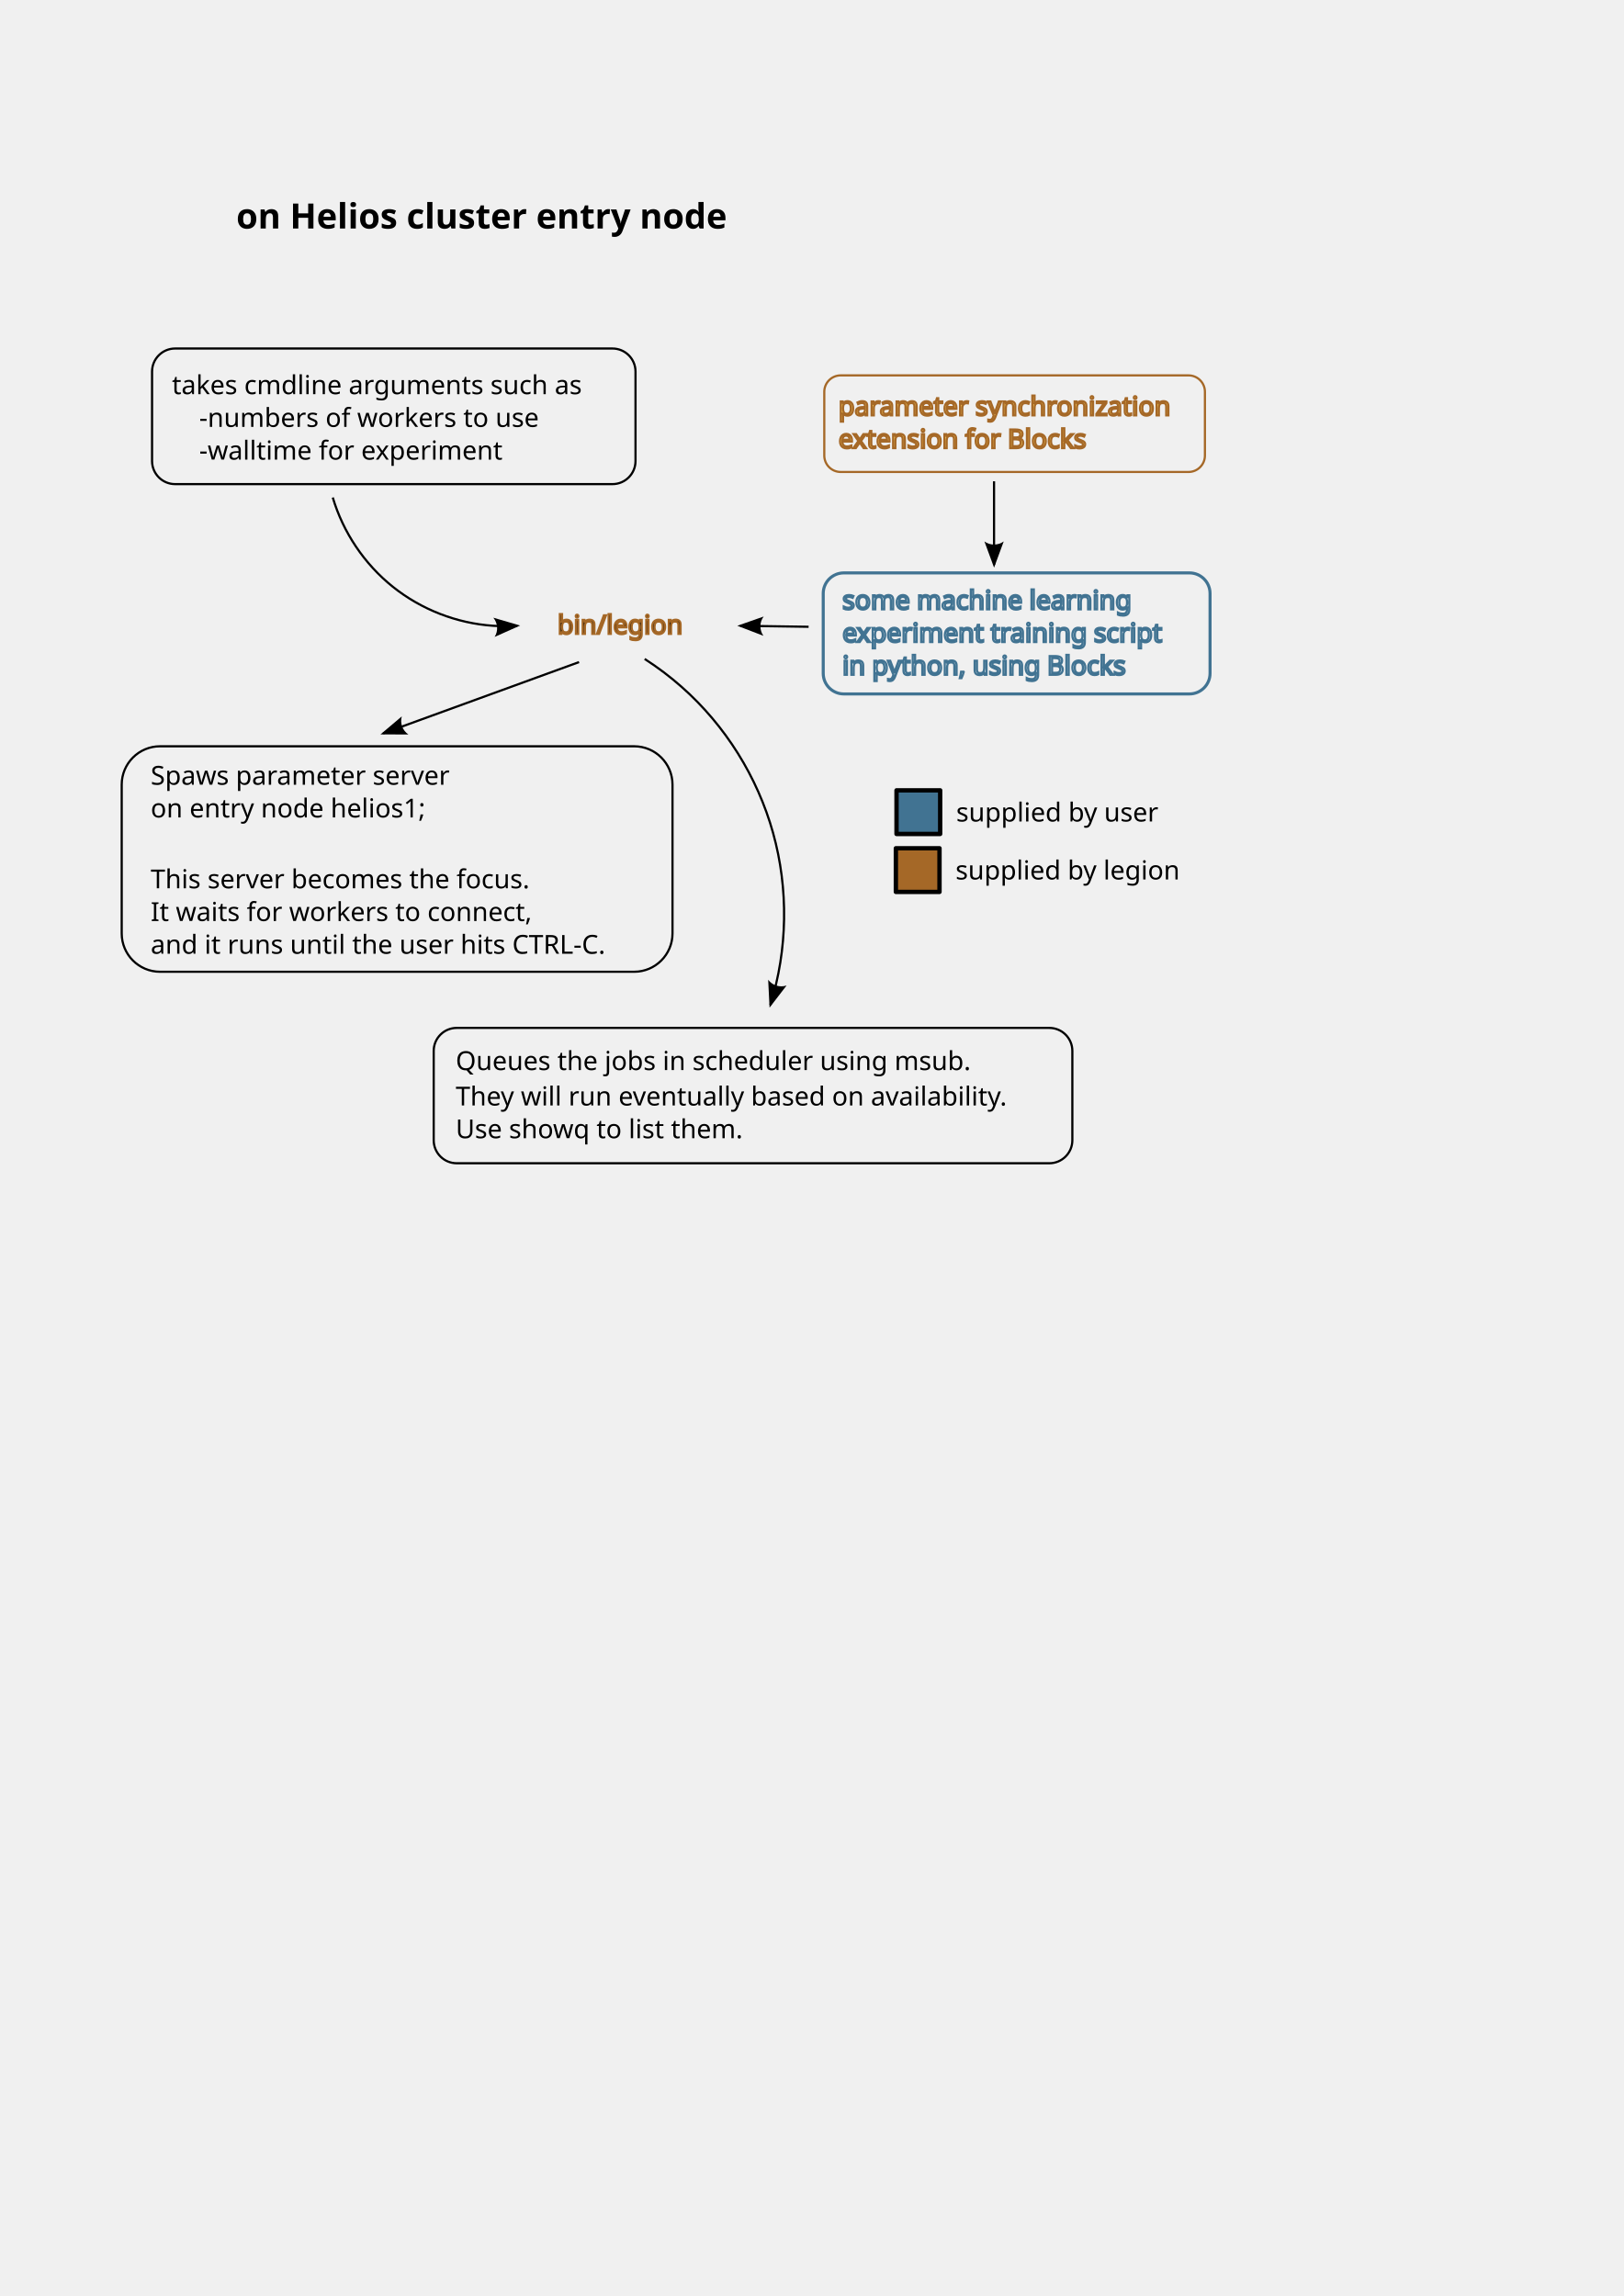
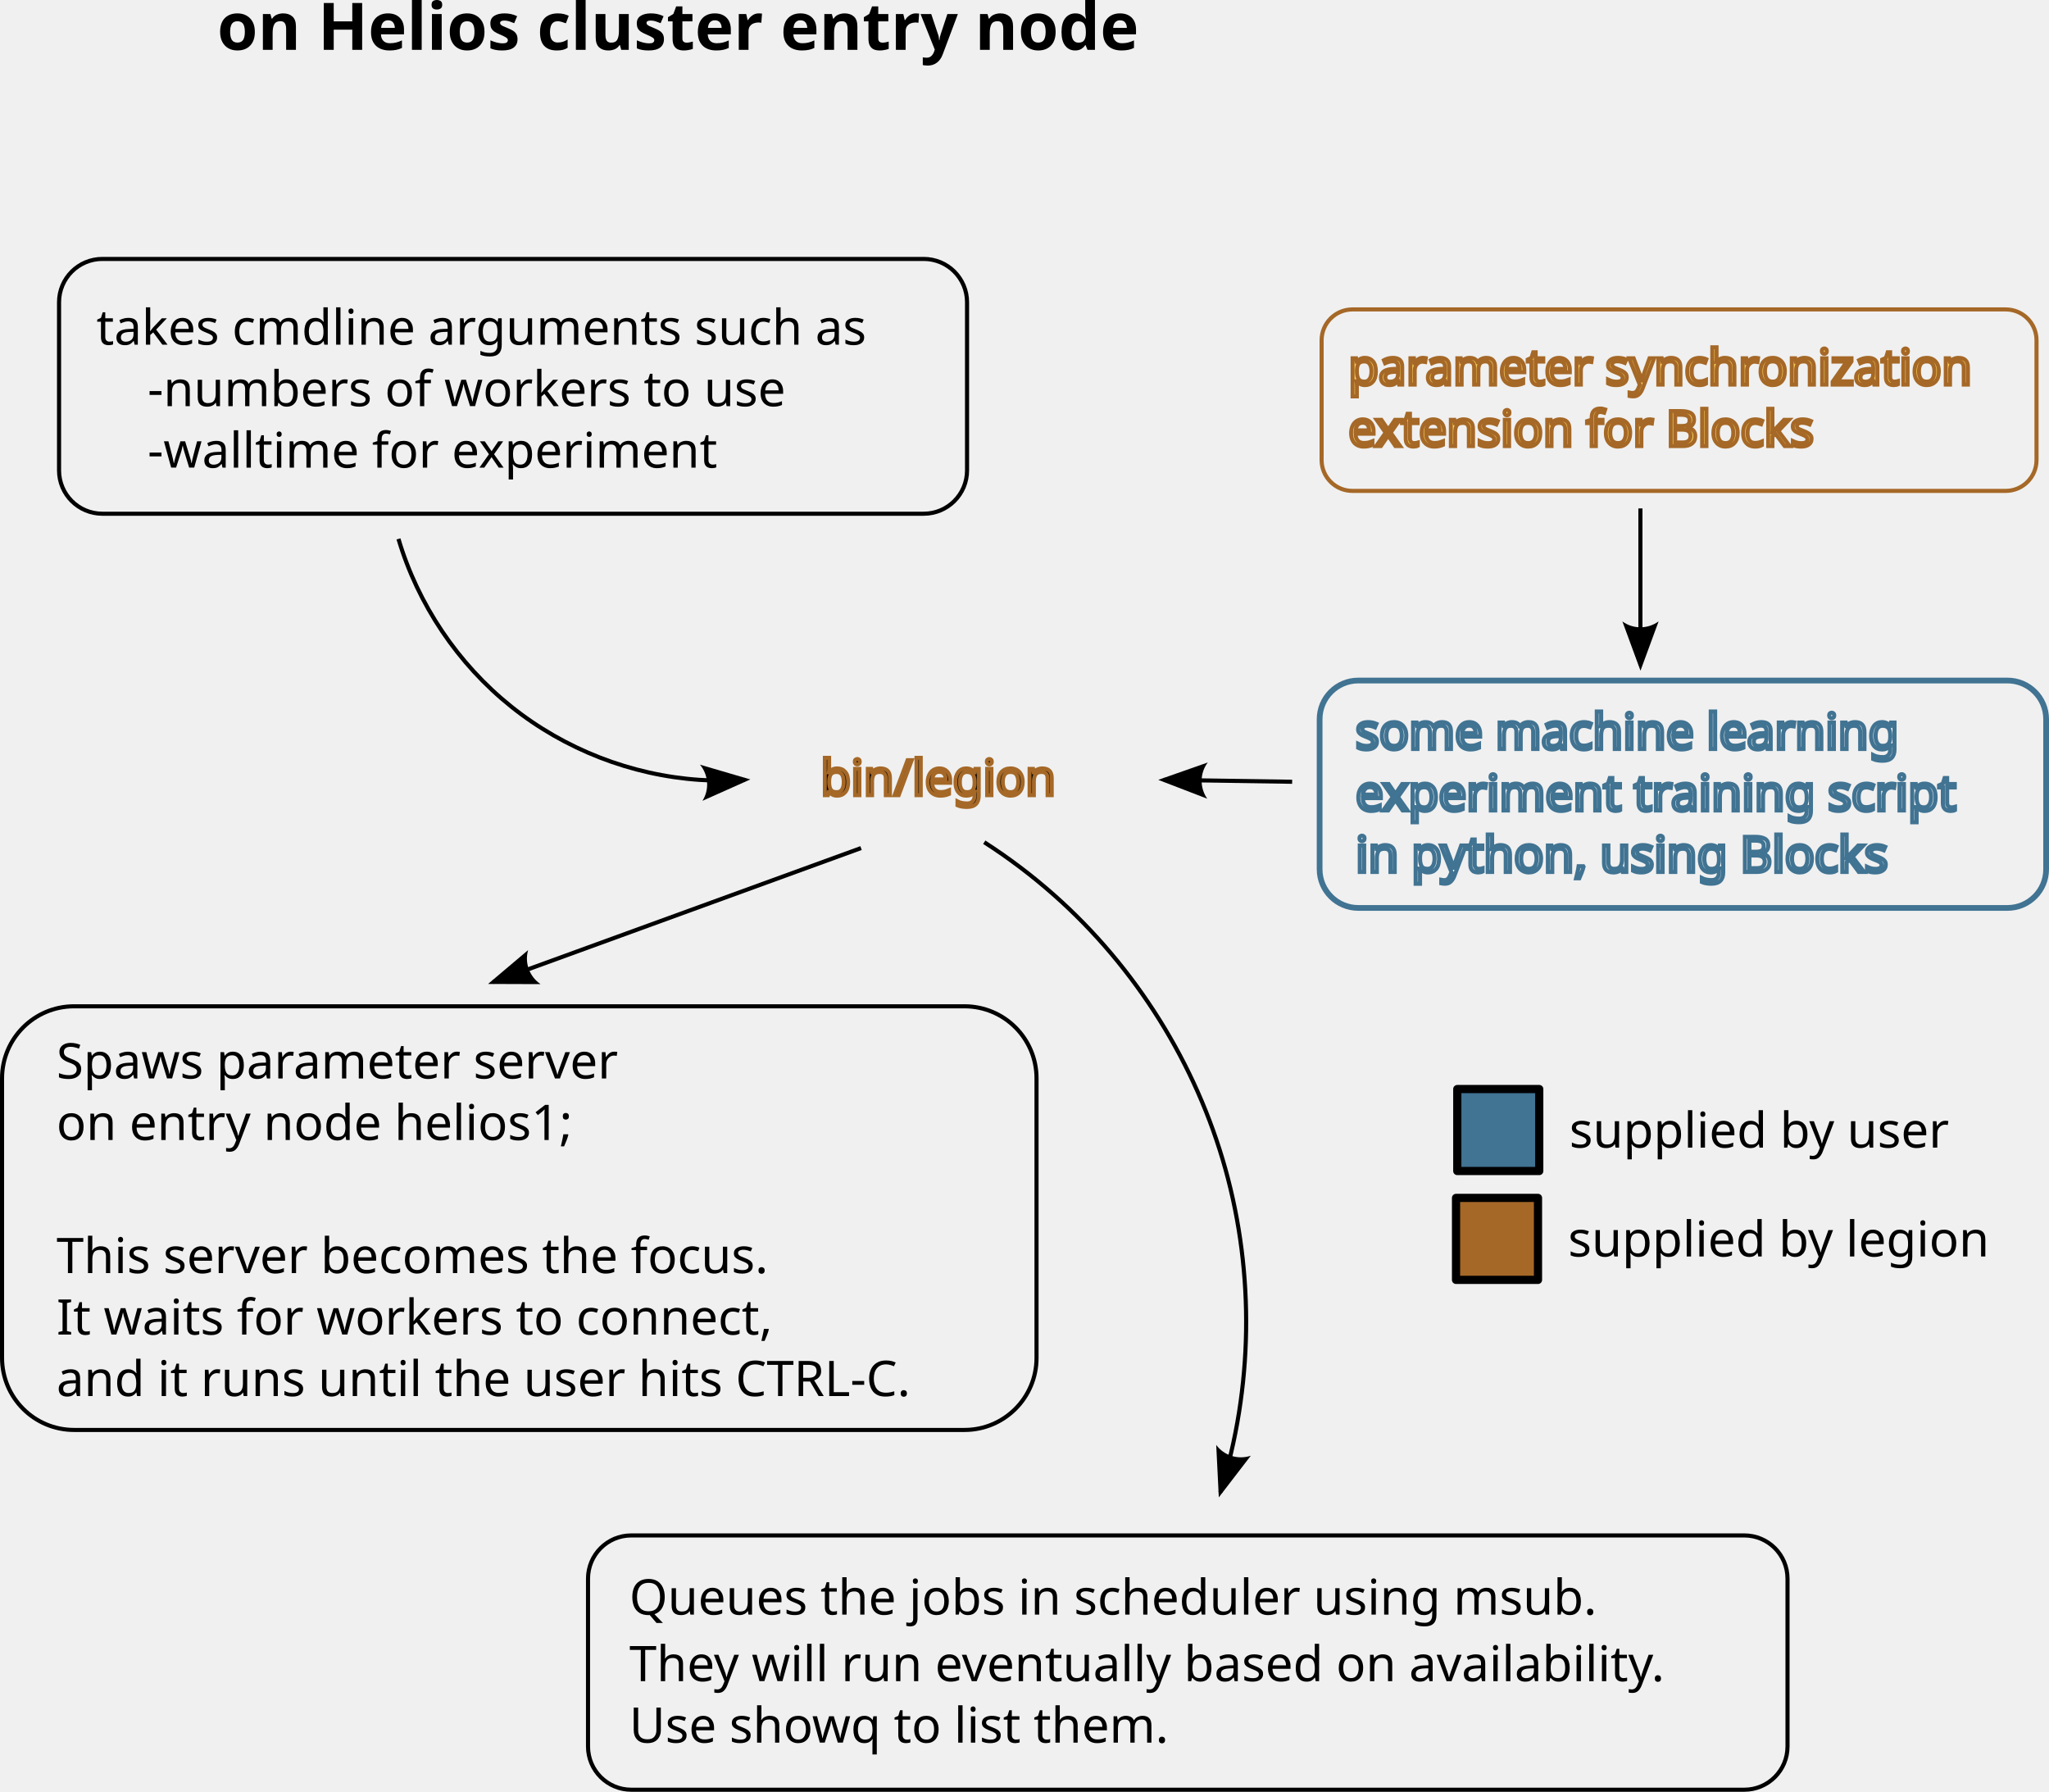
- <svg xmlns="http://www.w3.org/2000/svg" width="744.094" height="1052.362" id="svg2" version="1.1">
+ <svg xmlns="http://www.w3.org/2000/svg" width="499.951" height="437.101" id="svg2" version="1.1">
  <defs id="defs4">
-     <marker orient="auto" refY="0.0" refX="0.0" id="Arrow2Lend" style="overflow:visible;">
-       <path id="path3900" style="fill-rule:evenodd;stroke-width:0.625;stroke-linejoin:round;" d="M 8.719,4.034 L -2.207,0.016 L 8.719,-4.002 C 6.973,-1.63 6.983,1.616 8.719,4.034 z " transform="scale(1.1) rotate(180) translate(1,0)" />
+     <marker orient="auto" refY="0" refX="0" id="Arrow2Lend" style="overflow:visible">
+       <path id="path3900" style="fill-rule:evenodd;stroke-width:0.625;stroke-linejoin:round" d="M 8.719,4.034 -2.207,0.016 8.719,-4.002 c -1.745,2.372 -1.735,5.617 -6e-7,8.035 z" transform="matrix(-1.1,0,0,-1.1,-1.1,0)" />
    </marker>
-     <marker orient="auto" refY="0.0" refX="0.0" id="Arrow1Lend" style="overflow:visible;">
-       <path id="path3882" d="M 0.0,0.0 L 5.0,-5.0 L -12.5,0.0 L 5.0,5.0 L 0.0,0.0 z " style="fill-rule:evenodd;stroke:#000000;stroke-width:1.0pt;" transform="scale(0.8) rotate(180) translate(12.5,0)" />
+     <marker orient="auto" refY="0" refX="0" id="Arrow1Lend" style="overflow:visible">
+       <path id="path3882" d="M 0,0 5,-5 -12.5,0 5,5 0,0 z" style="fill-rule:evenodd;stroke:#000000;stroke-width:1pt" transform="matrix(-0.8,0,0,-0.8,-10,0)" />
    </marker>
  </defs>
-   <g id="layer1">
+   <g id="layer1" transform="translate(-55.27628,-96.57206)">
    <text xml:space="preserve" style="font-size:12px;font-style:normal;font-weight:normal;line-height:125%;letter-spacing:0px;word-spacing:0px;fill:#000000;fill-opacity:1;stroke:none;font-family:Sans" x="108.271" y="89.741" id="text2985">
      <tspan id="tspan2987" x="108.271" y="89.741" />
-       <tspan x="108.271" y="104.741" id="tspan2989" style="font-weight:bold;-inkscape-font-specification:Sans Bold;font-size:16px">on Helios cluster entry node</tspan>
+       <tspan x="108.271" y="108.728" id="tspan2989" style="font-size:16px;font-weight:bold;-inkscape-font-specification:Sans Bold">on Helios cluster entry node</tspan>
    </text>
-     <text xml:space="preserve" style="font-size:12px;font-style:normal;font-weight:normal;line-height:125%;letter-spacing:0px;word-spacing:0px;fill:#000000;fill-opacity:1;stroke:#a56827;font-family:Sans;stroke-width:0.957;stroke-miterlimit:4;stroke-dasharray:none;stroke-opacity:1" x="255.515" y="290.561" id="text2991">
-       <tspan id="tspan2993" x="255.515" y="290.561" style="font-style:normal;font-variant:normal;font-weight:normal;font-stretch:normal;font-family:Courier 10 Pitch;-inkscape-font-specification:Courier 10 Pitch;stroke-width:0.957;stroke-miterlimit:4;stroke-dasharray:none;stroke:#a56827;stroke-opacity:1">bin/legion</tspan>
+     <text xml:space="preserve" style="font-size:12px;font-style:normal;font-weight:normal;line-height:125%;letter-spacing:0px;word-spacing:0px;fill:#000000;fill-opacity:1;stroke:#a56827;stroke-width:0.957;stroke-miterlimit:4;stroke-opacity:1;stroke-dasharray:none;font-family:Sans" x="255.515" y="290.561" id="text2991">
+       <tspan id="tspan2993" x="255.515" y="290.561" style="font-style:normal;font-variant:normal;font-weight:normal;font-stretch:normal;stroke:#a56827;stroke-width:0.957;stroke-miterlimit:4;stroke-opacity:1;stroke-dasharray:none;font-family:Courier 10 Pitch;-inkscape-font-specification:Courier 10 Pitch">bin/legion</tspan>
    </text>
    <text xml:space="preserve" style="font-size:12px;font-style:normal;font-weight:normal;line-height:125%;letter-spacing:0px;word-spacing:0px;fill:#ffffff;fill-opacity:1;stroke:#417392;stroke-opacity:1;font-family:Sans" x="386.045" y="279.276" id="text2995">
      <tspan x="386.045" y="279.276" id="tspan2999">some machine learning</tspan>
      <tspan x="386.045" y="294.276" id="tspan5678">experiment training script</tspan>
      <tspan x="386.045" y="309.276" id="tspan5684">in python, using Blocks</tspan>
    </text>
    <rect style="fill:#ffffff;fill-opacity:0;stroke:#417392;stroke-width:1.399;stroke-linejoin:round;stroke-miterlimit:4;stroke-opacity:1;stroke-dasharray:none;stroke-dashoffset:0" id="rect3005" width="177.268" height="55.475" x="377.26" y="262.586" ry="9.434" />
    <text xml:space="preserve" style="font-size:12px;font-style:normal;font-weight:normal;line-height:125%;letter-spacing:0px;word-spacing:0px;fill:#000000;fill-opacity:1;stroke:none;font-family:Sans" x="78.806" y="180.661" id="text3775">
      <tspan id="tspan3777" x="78.806" y="180.661">takes cmdline arguments such as</tspan>
      <tspan x="78.806" y="195.661" id="tspan3781">    -numbers of workers to use</tspan>
      <tspan x="78.806" y="210.661" id="tspan3779">    -walltime for experiment</tspan>
    </text>
-     <text xml:space="preserve" style="font-size:12px;font-style:normal;font-weight:normal;line-height:125%;letter-spacing:0px;word-spacing:0px;fill:#fbc94a;fill-opacity:0.914;stroke:#a56827;font-family:Sans;stroke-width:0.957;stroke-miterlimit:4;stroke-dasharray:none;stroke-opacity:1" x="384.28" y="190.408" id="text3783">
+     <text xml:space="preserve" style="font-size:12px;font-style:normal;font-weight:normal;line-height:125%;letter-spacing:0px;word-spacing:0px;fill:#fbc94a;fill-opacity:0.914;stroke:#a56827;stroke-width:0.957;stroke-miterlimit:4;stroke-opacity:1;stroke-dasharray:none;font-family:Sans" x="384.28" y="190.408" id="text3783">
      <tspan id="tspan3785" x="384.28" y="190.408">parameter synchronization</tspan>
      <tspan x="384.28" y="205.408" id="tspan3787">extension for Blocks</tspan>
    </text>
    <rect ry="7.529" y="172.055" x="377.744" height="44.271" width="174.437" id="rect3789" style="fill:#787878;fill-opacity:0;stroke:#a56827;stroke-width:1;stroke-linejoin:round;stroke-miterlimit:4;stroke-opacity:1;stroke-dasharray:none;stroke-dashoffset:0" />
    <text xml:space="preserve" style="font-size:20px;font-style:normal;font-weight:normal;line-height:125%;letter-spacing:0px;word-spacing:0px;fill:#000000;fill-opacity:1;stroke:none;font-family:Sans" x="69.055" y="359.672" id="text3791">
      <tspan id="tspan3793" x="69.055" y="359.672" style="font-size:12px">Spaws parameter server</tspan>
      <tspan x="69.055" y="374.672" id="tspan3801" style="font-size:12px">on entry node <tspan style="font-style:normal;font-variant:normal;font-weight:normal;font-stretch:normal;font-family:Courier 10 Pitch;-inkscape-font-specification:Courier 10 Pitch" id="tspan3827">helios1</tspan>;</tspan>
      <tspan x="69.055" y="390.908" style="font-size:12px" id="tspan3811" />
      <tspan x="69.055" y="407.144" id="tspan3795" style="font-size:12px">This server becomes the focus.</tspan>
      <tspan x="69.055" y="422.144" id="tspan3797" style="font-size:12px">It waits for workers to connect,</tspan>
      <tspan x="69.055" y="437.144" id="tspan3799" style="font-size:12px">and it runs until the user hits <tspan style="font-style:normal;font-variant:normal;font-weight:normal;font-stretch:normal;font-family:Courier 10 Pitch;-inkscape-font-specification:Courier 10 Pitch" id="tspan3825">CTRL-C</tspan>.</tspan>
    </text>
-     <flowRoot xml:space="preserve" id="flowRoot3803" style="fill:black;stroke:none;stroke-opacity:1;stroke-width:1px;stroke-linejoin:miter;stroke-linecap:butt;fill-opacity:1;font-family:Sans;font-style:normal;font-weight:normal;font-size:20px;line-height:125%;letter-spacing:0px;word-spacing:0px">
+     <flowRoot xml:space="preserve" id="flowRoot3803" style="font-size:20px;font-style:normal;font-weight:normal;line-height:125%;letter-spacing:0px;word-spacing:0px;fill:#000000;fill-opacity:1;stroke:none;font-family:Sans">
      <flowRegion id="flowRegion3805">
        <rect id="rect3807" width="161.755" height="80.878" x="180.786" y="396.777" />
      </flowRegion>
      <flowPara id="flowPara3809" />
    </flowRoot>
    <text xml:space="preserve" style="font-size:12px;font-style:normal;font-weight:normal;line-height:125%;letter-spacing:0px;word-spacing:0px;fill:#000000;fill-opacity:1;stroke:none;font-family:Sans" x="208.827" y="490.454" id="text3813">
      <tspan id="tspan3815" x="208.827" y="490.454">Queues the jobs in scheduler using <tspan style="font-style:normal;font-variant:normal;font-weight:normal;font-stretch:normal;font-family:Courier 10 Pitch;-inkscape-font-specification:Courier 10 Pitch" id="tspan3823">msub</tspan>.</tspan>
      <tspan x="208.827" y="506.69" id="tspan3817">They will run eventually based on availability.</tspan>
      <tspan x="208.827" y="521.69" id="tspan3819">Use <tspan style="font-style:normal;font-variant:normal;font-weight:normal;font-stretch:normal;font-family:Courier 10 Pitch;-inkscape-font-specification:Courier 10 Pitch" id="tspan3821">showq</tspan> to list them.</tspan>
    </text>
    <g id="g3859" transform="translate(46.81247,295.5796)">
      <rect ry="0" y="66.663" x="364.037" height="20" width="20" id="rect3829" style="fill:#417392;fill-opacity:1;stroke:#000000;stroke-width:2;stroke-linejoin:round;stroke-miterlimit:4;stroke-opacity:1;stroke-dasharray:none;stroke-dashoffset:0" />
      <text id="text3831" y="80.951" x="391.378" style="font-size:12px;font-style:normal;font-weight:normal;line-height:125%;letter-spacing:0px;word-spacing:0px;fill:#000000;fill-opacity:1;stroke:none;font-family:Sans" xml:space="preserve">
        <tspan y="80.951" x="391.378" id="tspan3833">supplied by user</tspan>
      </text>
      <rect ry="0" y="93.221" x="363.733" height="20" width="20" id="rect3829-0" style="fill:#a56827;fill-opacity:1;stroke:#000000;stroke-width:2;stroke-linejoin:round;stroke-miterlimit:4;stroke-opacity:1;stroke-dasharray:none;stroke-dashoffset:0" />
      <text id="text3831-5" y="107.509" x="391.074" style="font-size:12px;font-style:normal;font-weight:normal;line-height:125%;letter-spacing:0px;word-spacing:0px;fill:#000000;fill-opacity:1;stroke:none;font-family:Sans" xml:space="preserve">
        <tspan y="107.509" x="391.074" id="tspan3833-2">supplied by legion</tspan>
      </text>
    </g>
    <path style="fill:none;stroke:#000000;stroke-width:1px;stroke-linecap:butt;stroke-linejoin:miter;stroke-opacity:1;marker-end:url(#Arrow2Lend)" d="m 152.501,228.035 c 4.747,16.002 14.489,30.483 27.522,40.911 13.033,10.428 29.299,16.755 45.953,17.875 3.682,0.248 7.38,0.248 11.061,1e-5" id="path3871" />
    <path style="fill:none;stroke:#000000;stroke-width:1px;stroke-linecap:butt;stroke-linejoin:miter;stroke-opacity:1;marker-end:url(#Arrow2Lend)" d="m 455.534,220.601 0,38.254" id="path4873" />
    <path style="fill:none;stroke:#000000;stroke-width:1px;stroke-linecap:butt;stroke-linejoin:miter;stroke-opacity:1;marker-end:url(#Arrow2Lend)" d="m 370.557,287.282 -31.341,-0.461" id="path5061" />
    <rect style="fill:#787878;fill-opacity:0;stroke:#000000;stroke-width:1;stroke-linejoin:round;stroke-miterlimit:4;stroke-opacity:1;stroke-dasharray:none;stroke-dashoffset:0" id="rect5249" width="252.411" height="103.349" x="55.776" y="342.057" ry="17.575" />
    <rect ry="10.549" y="471.139" x="198.751" height="62.035" width="292.675" id="rect5251" style="fill:#787878;fill-opacity:0;stroke:#000000;stroke-width:1;stroke-linejoin:round;stroke-miterlimit:4;stroke-opacity:1;stroke-dasharray:none;stroke-dashoffset:0" />
    <rect style="fill:#787878;fill-opacity:0;stroke:#000000;stroke-width:1;stroke-linejoin:round;stroke-miterlimit:4;stroke-opacity:1;stroke-dasharray:none;stroke-dashoffset:0" id="rect5253" width="221.55" height="62.155" x="69.684" y="159.739" ry="10.57" />
    <path style="fill:none;stroke:#000000;stroke-width:1px;stroke-linecap:butt;stroke-linejoin:miter;stroke-opacity:1;marker-end:url(#Arrow2Lend)" d="m 265.37,303.458 -89.77,32.679" id="path5255" />
    <path style="fill:none;stroke:#000000;stroke-width:1px;stroke-linecap:butt;stroke-linejoin:miter;stroke-opacity:1;marker-end:url(#Arrow2Lend)" d="m 295.432,302.031 c 6.004,3.856 11.711,8.174 17.053,12.905 19.943,17.66 34.644,41.169 41.79,66.831 7.146,25.662 6.713,53.385 -1.231,78.811" id="path5463" />
  </g>
</svg>
